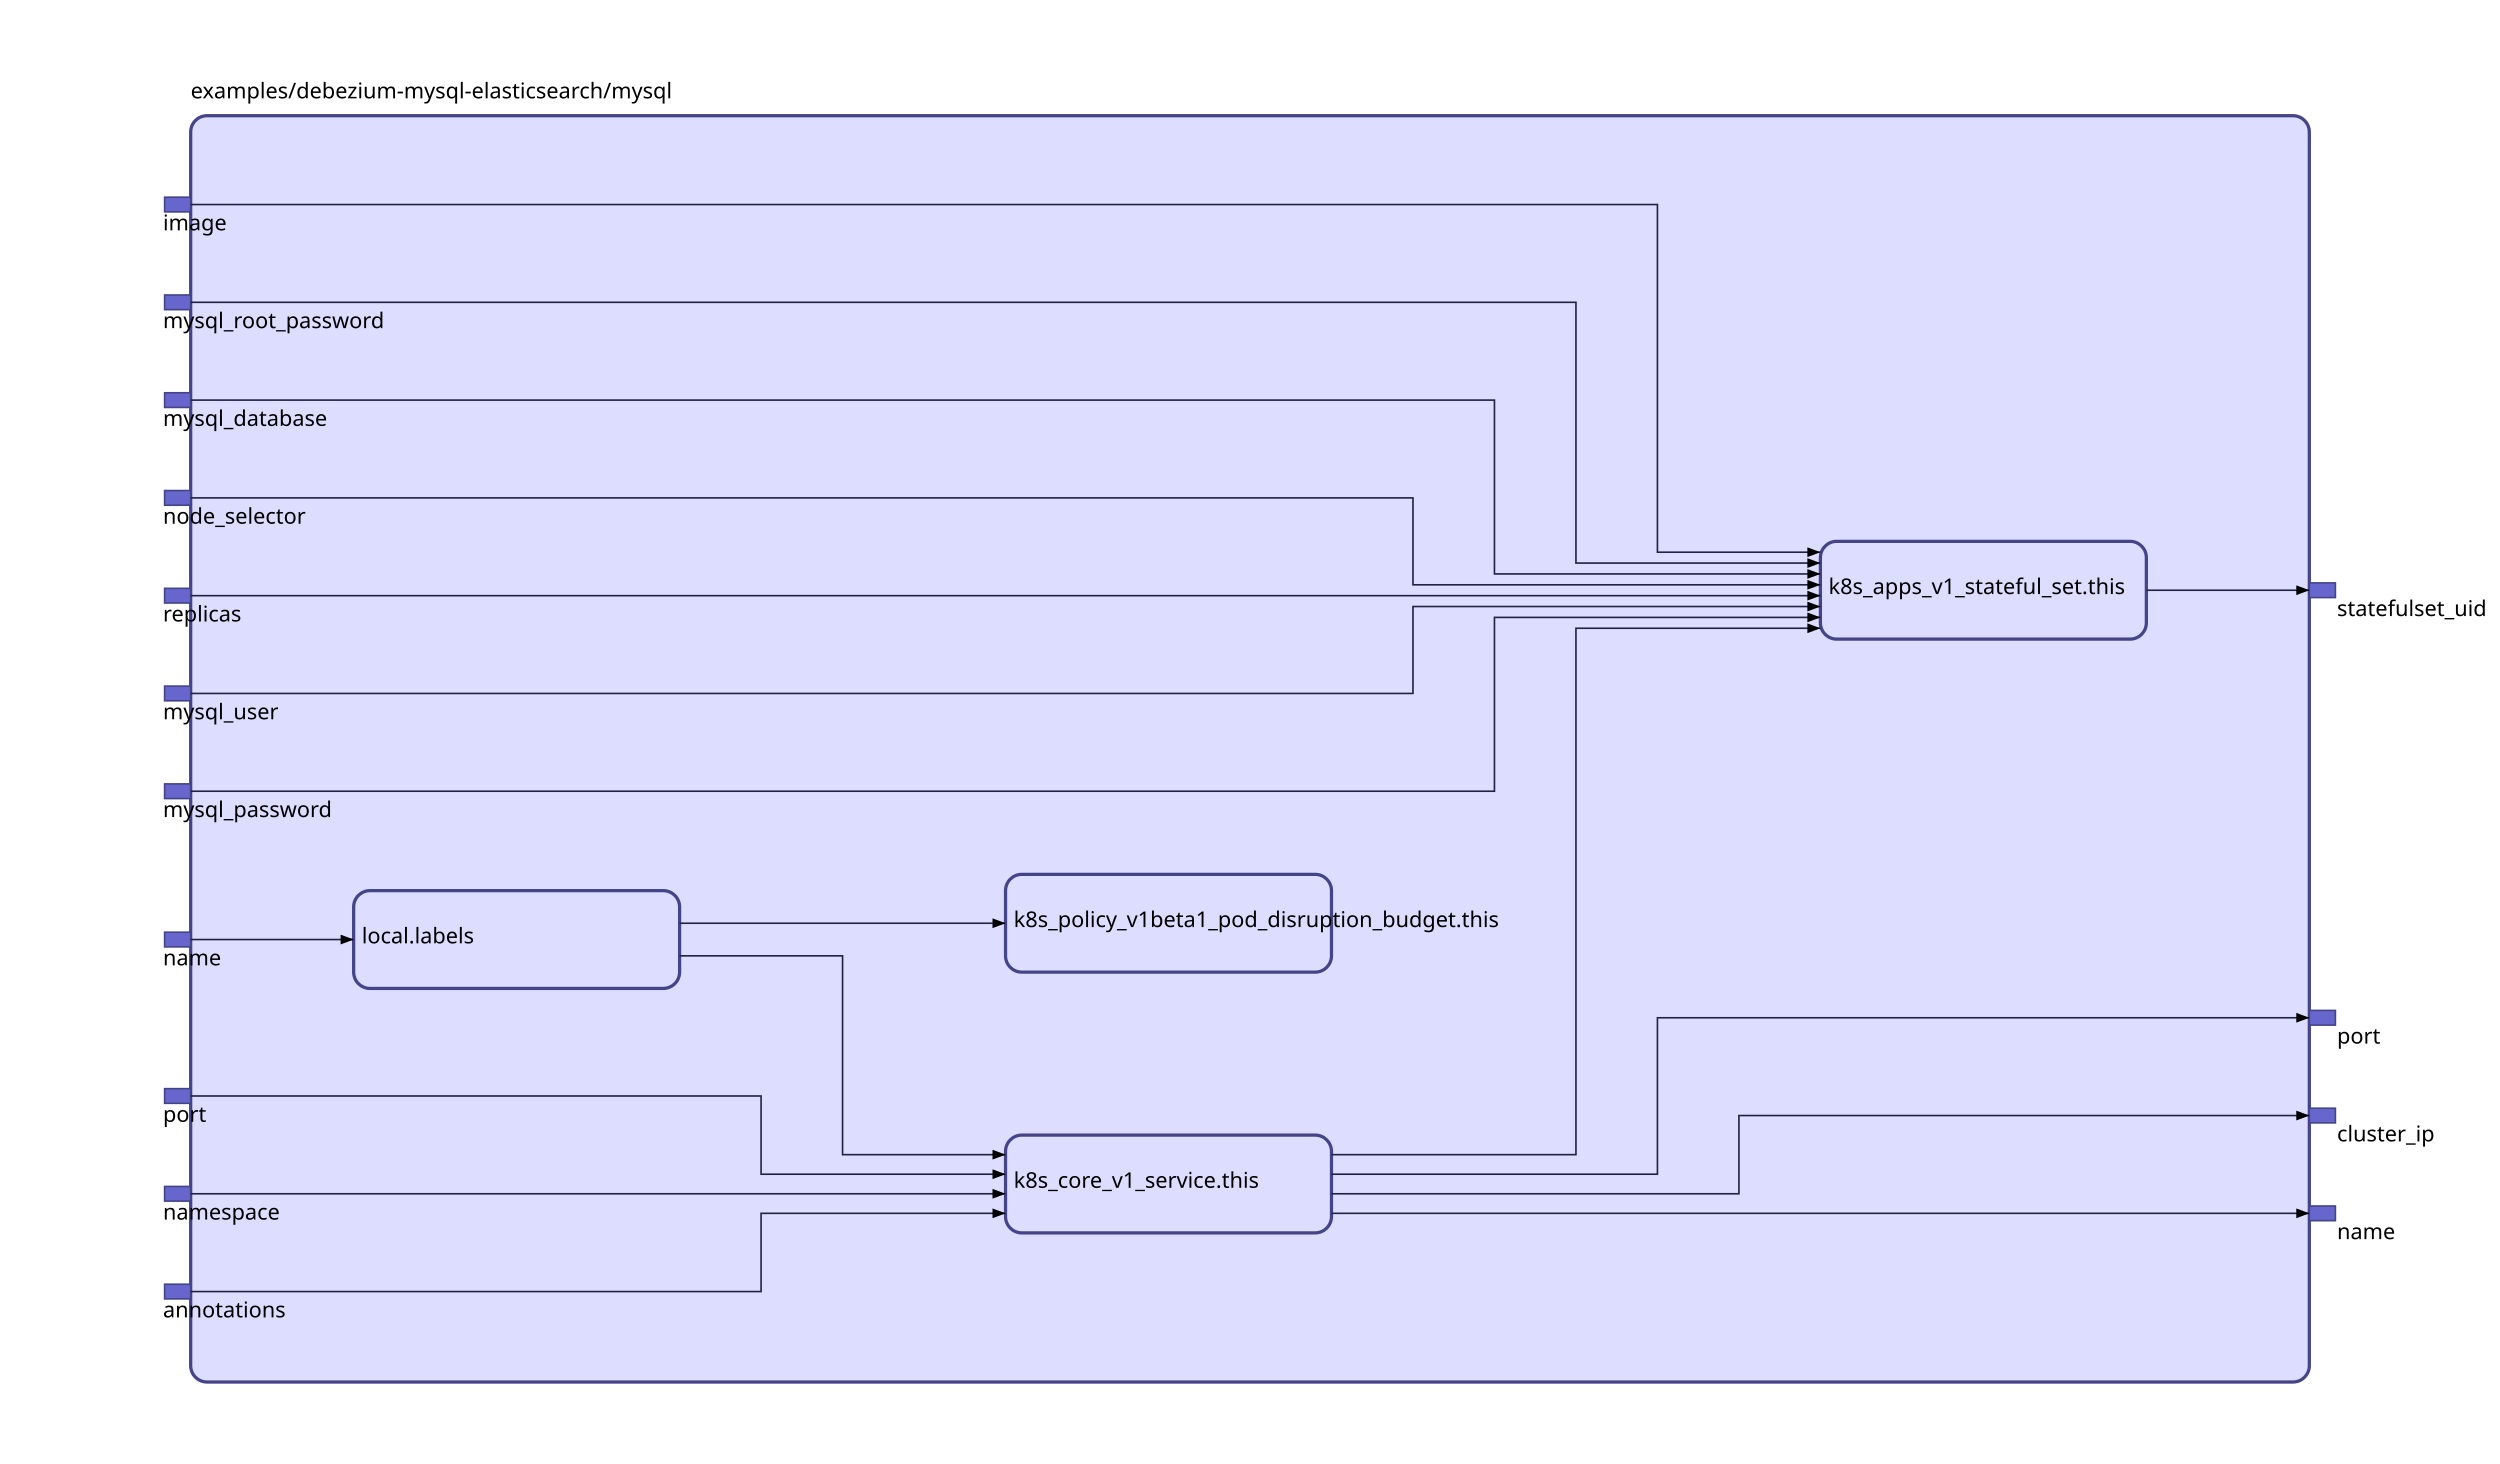
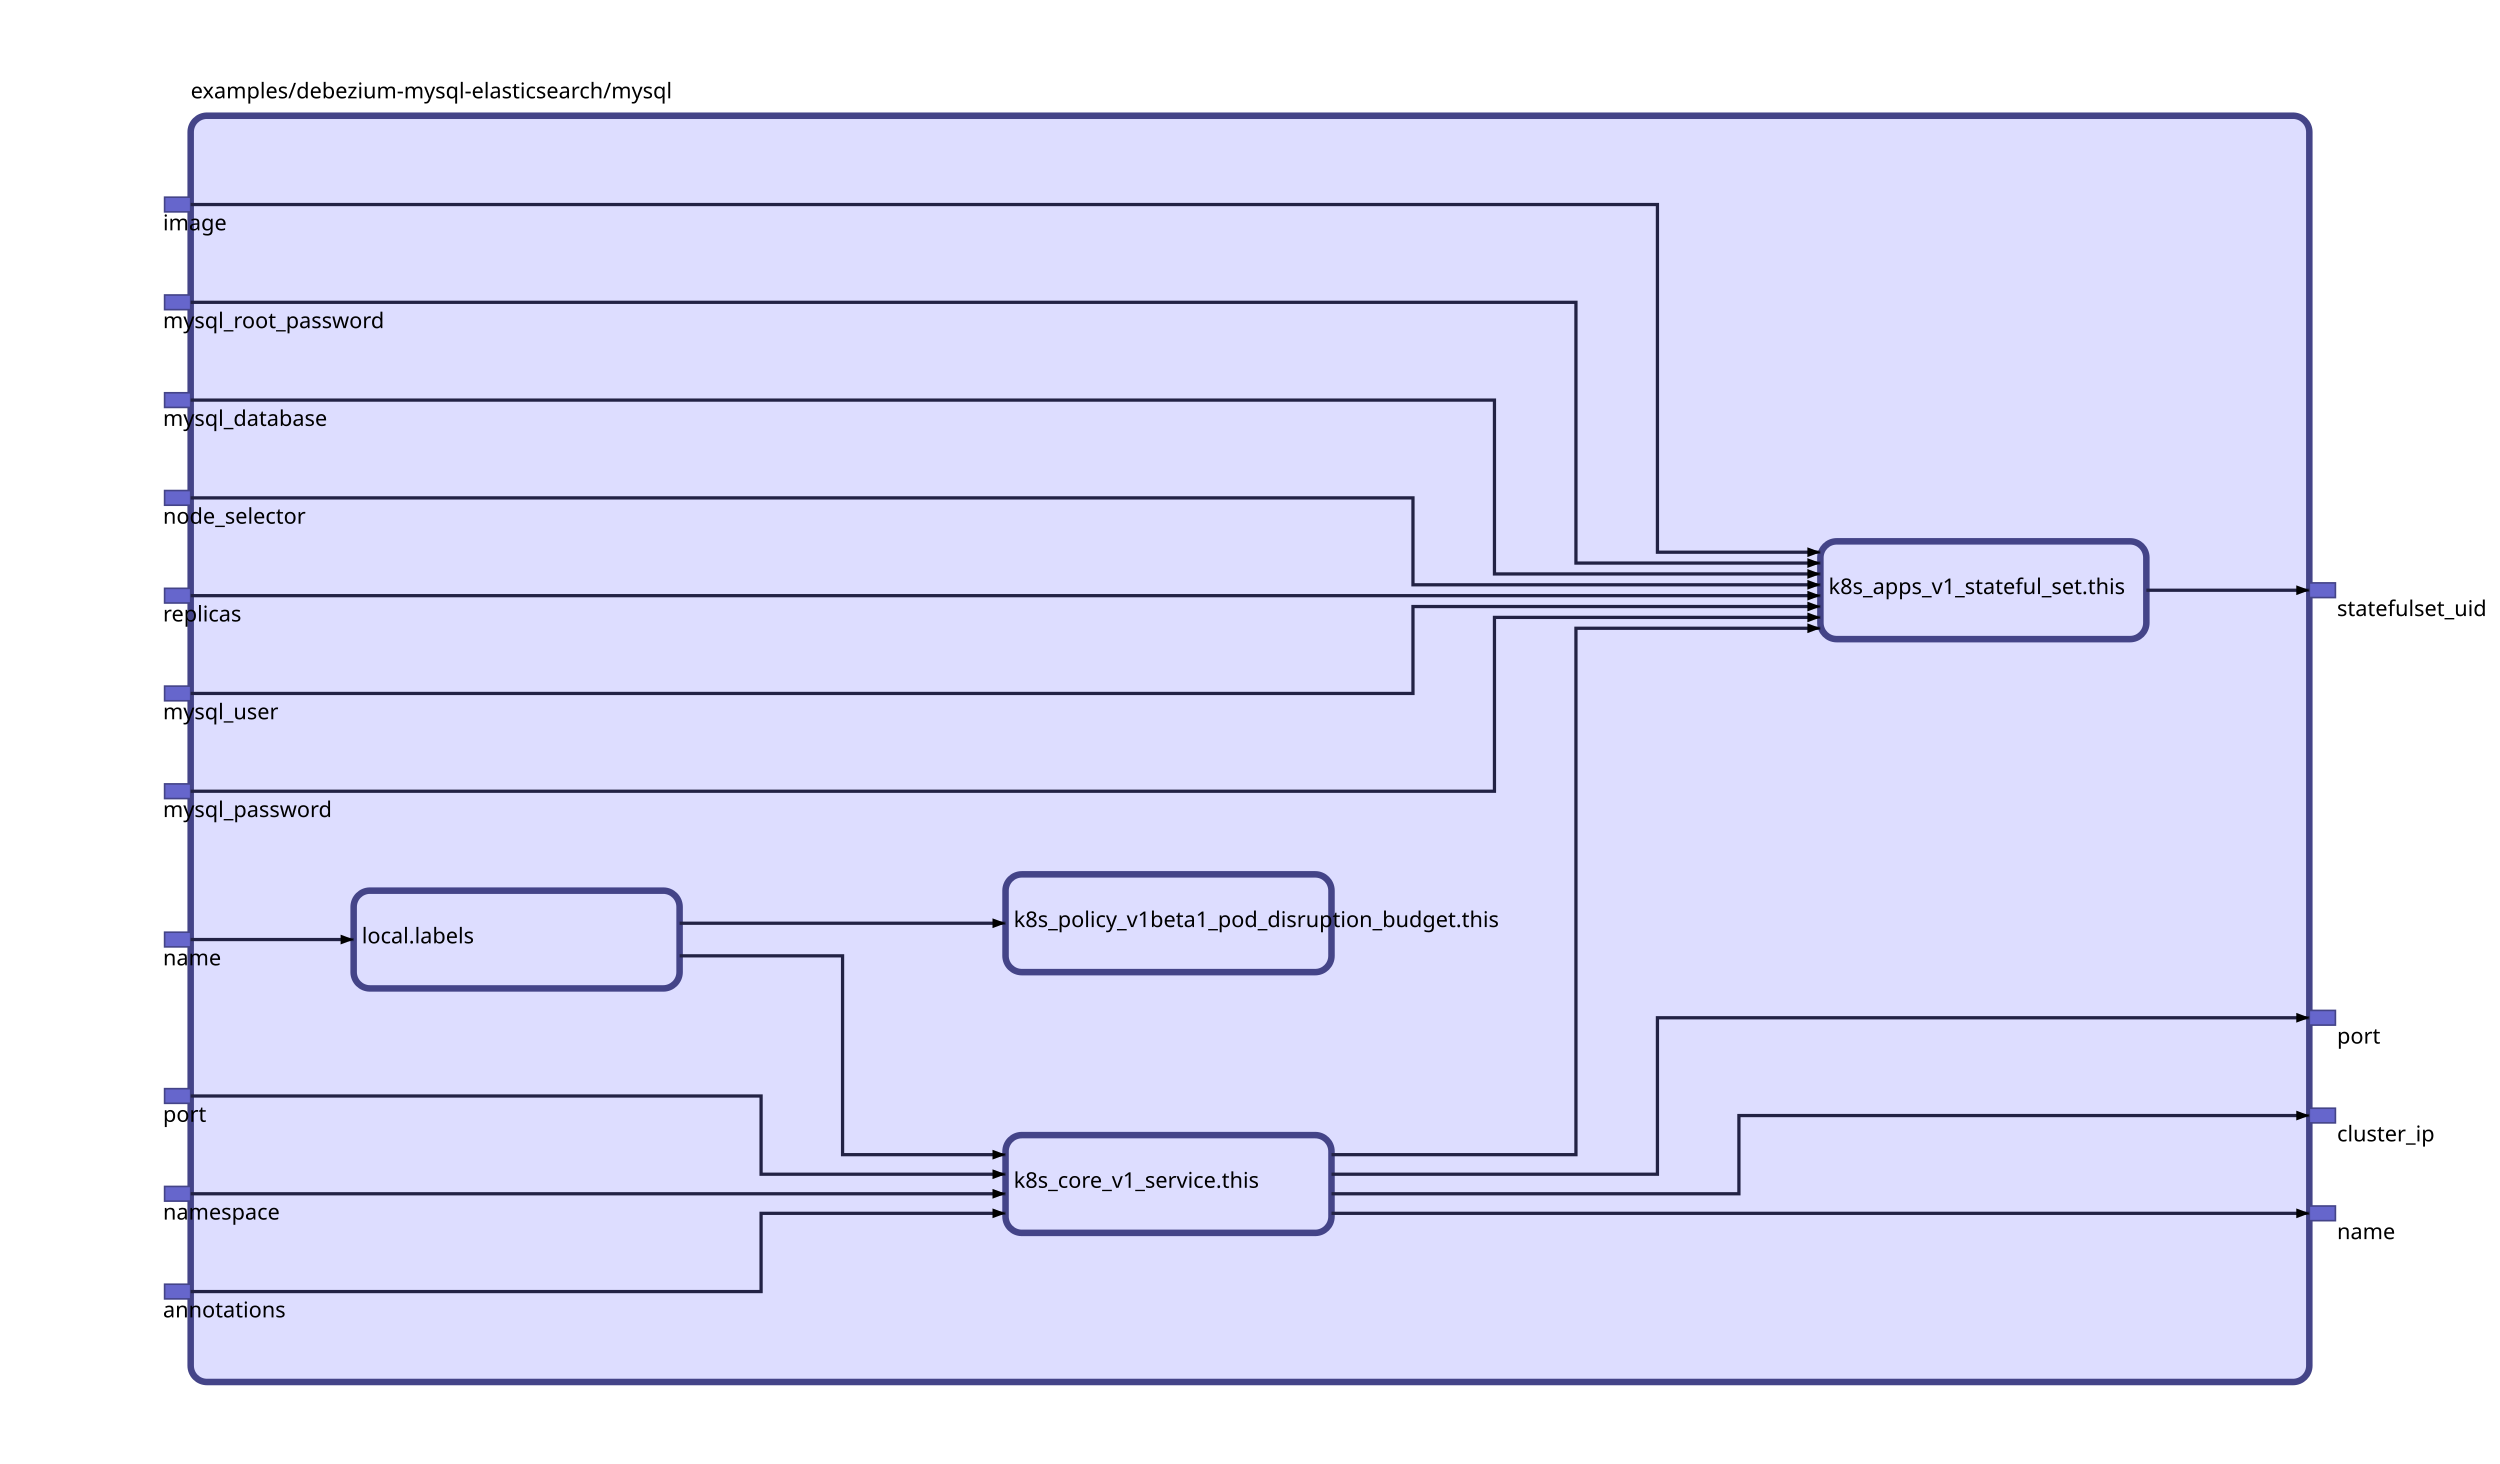
<svg xmlns="http://www.w3.org/2000/svg" id="sprotty_1" class="sprotty-graph sprotty" tabindex="1002" viewBox="0 0 1534 898">
  <style>.elknode {
    stroke: #448;
-     stroke-width: 2;
+     stroke-width: 4;
    fill: #ddf;
}

.elkport {
    stroke: #448;
    stroke-width: 1;
    fill: #66c;
}

.elkedge {
    fill: none;
    stroke: #224;
-     stroke-width: 1;
+     stroke-width: 2;
    pointer-events: stroke;
}

.elkedge:hover {
    stroke: #88f;
-     stroke-width: 10;
+     stroke-width: 8;
+     stroke-dasharray: 16px;
+     stroke-dashoffset: 32px;
+     animation: stroke 0.5s linear infinite;
+ }
+ 
+ @keyframes stroke {
+     to {
+         stroke-dashoffset: 0;
+     }
}

.elkedge.arrow {
    fill: #336;
}

.elklabel {
    stroke-width: 0;
    stroke: #000;
    fill: #000;
    font-family: sans-serif;
    font-size: 10pt;
    dominant-baseline: hanging;
}

.elklabel:hover {
    font-size: 24pt;
}

.elkjunction {
    stroke: none;
    fill: #224;
}

.selected &gt; rect {
    stroke-width: 3;
}

.mouseover {
    stroke: #88f;
}
/*
 * Copyright (C) 2017 TypeFox and others.
 *
 * Licensed under the Apache License, Version 2.0 (the "License"); you may not use this file except in compliance with the License.
 * You may obtain a copy of the License at http://www.apache.org/licenses/LICENSE-2.0
 */

.sprotty {
    padding: 0px;
    font-family: "Helvetica Neue", Helvetica, Arial, sans-serif;
}

.sprotty-hidden {
    display: block;
    position: absolute;
    width: 0px;
    height: 0px;
}

.sprotty-popup {
    font-family: "Helvetica Neue", Helvetica, Arial, sans-serif;
    position: absolute;
    background: white;
    border-radius: 5px;
    border: 1px solid;
    max-width: 400px;
    min-width: 100px;
}

.sprotty-popup &gt; div {
    margin: 10px;
}

.sprotty-popup-closed {
    display: none;
}
</style>
  <g transform="scale(1) translate(0,0)">
    <g id="sprotty_3" transform="translate(117, 71)" opacity="1">
      <rect class="elknode" x="0" y="0" rx="10" width="1300" height="777" />
      <g id="sprotty_5" transform="translate(1000, 261.1667)" opacity="1">
        <rect class="elknode" x="0" y="0" rx="10" width="200" height="60" />
        <text id="sprotty_6" class="elklabel" transform="translate(5, 22) translate(0, 0)" opacity="1">k8s_apps_v1_stateful_set.this</text>
      </g>
      <g id="sprotty_7" transform="translate(500, 625.5)" opacity="1">
        <rect class="elknode" x="0" y="0" rx="10" width="200" height="60" />
        <text id="sprotty_8" class="elklabel" transform="translate(5, 22) translate(0, 0)" opacity="1">k8s_core_v1_service.this</text>
      </g>
      <g id="sprotty_9" transform="translate(500, 465.5)" opacity="1">
        <rect class="elknode" x="0" y="0" rx="10" width="200" height="60" />
        <text id="sprotty_10" class="elklabel" transform="translate(5, 22) translate(0, 0)" opacity="1">k8s_policy_v1beta1_pod_disruption_budget.this</text>
      </g>
      <g id="sprotty_33" transform="translate(100, 475.5)" opacity="1">
        <rect class="elknode" x="0" y="0" rx="10" width="200" height="60" />
        <text id="sprotty_34" class="elklabel" transform="translate(5, 22) translate(0, 0)" opacity="1">local.labels</text>
      </g>
      <g id="sprotty_12" transform="translate(-16, 50)" opacity="1">
        <rect class="elkport" x="0" y="0" width="16" height="9" />
        <text id="sprotty_13" class="elklabel" transform="translate(-1, 10) translate(0, 0)" opacity="1">image</text>
      </g>
      <g id="sprotty_15" transform="translate(-16, 170)" opacity="1">
        <rect class="elkport" x="0" y="0" width="16" height="9" />
        <text id="sprotty_16" class="elklabel" transform="translate(-1, 10) translate(0, 0)" opacity="1">mysql_database</text>
      </g>
      <g id="sprotty_18" transform="translate(-16, 410)" opacity="1">
        <rect class="elkport" x="0" y="0" width="16" height="9" />
        <text id="sprotty_19" class="elklabel" transform="translate(-1, 10) translate(0, 0)" opacity="1">mysql_password</text>
      </g>
      <g id="sprotty_21" transform="translate(-16, 110)" opacity="1">
        <rect class="elkport" x="0" y="0" width="16" height="9" />
        <text id="sprotty_22" class="elklabel" transform="translate(-1, 10) translate(0, 0)" opacity="1">mysql_root_password</text>
      </g>
      <g id="sprotty_24" transform="translate(-16, 350)" opacity="1">
        <rect class="elkport" x="0" y="0" width="16" height="9" />
        <text id="sprotty_25" class="elklabel" transform="translate(-1, 10) translate(0, 0)" opacity="1">mysql_user</text>
      </g>
      <g id="sprotty_27" transform="translate(-16, 230)" opacity="1">
        <rect class="elkport" x="0" y="0" width="16" height="9" />
        <text id="sprotty_28" class="elklabel" transform="translate(-1, 10) translate(0, 0)" opacity="1">node_selector</text>
      </g>
      <g id="sprotty_30" transform="translate(-16, 290)" opacity="1">
        <rect class="elkport" x="0" y="0" width="16" height="9" />
        <text id="sprotty_31" class="elklabel" transform="translate(-1, 10) translate(0, 0)" opacity="1">replicas</text>
      </g>
      <g id="sprotty_36" transform="translate(-16, 717)" opacity="1">
        <rect class="elkport" x="0" y="0" width="16" height="9" />
        <text id="sprotty_37" class="elklabel" transform="translate(-1, 10) translate(0, 0)" opacity="1">annotations</text>
      </g>
      <g id="sprotty_39" transform="translate(-16, 657)" opacity="1">
        <rect class="elkport" x="0" y="0" width="16" height="9" />
        <text id="sprotty_40" class="elklabel" transform="translate(-1, 10) translate(0, 0)" opacity="1">namespace</text>
      </g>
      <g id="sprotty_42" transform="translate(-16, 597)" opacity="1">
        <rect class="elkport" x="0" y="0" width="16" height="9" />
        <text id="sprotty_43" class="elklabel" transform="translate(-1, 10) translate(0, 0)" opacity="1">port</text>
      </g>
      <g id="sprotty_46" transform="translate(-16, 501)" opacity="1">
        <rect class="elkport" x="0" y="0" width="16" height="9" />
        <text id="sprotty_47" class="elklabel" transform="translate(-1, 10) translate(0, 0)" opacity="1">name</text>
      </g>
      <g id="sprotty_49" transform="translate(1300, 609)" opacity="1">
        <rect class="elkport" x="0" y="0" width="16" height="9" />
        <text id="sprotty_50" class="elklabel" transform="translate(17, 10) translate(0, 0)" opacity="1">cluster_ip</text>
      </g>
      <g id="sprotty_52" transform="translate(1300, 669)" opacity="1">
        <rect class="elkport" x="0" y="0" width="16" height="9" />
        <text id="sprotty_53" class="elklabel" transform="translate(17, 10) translate(0, 0)" opacity="1">name</text>
      </g>
      <g id="sprotty_55" transform="translate(1300, 549)" opacity="1">
        <rect class="elkport" x="0" y="0" width="16" height="9" />
        <text id="sprotty_56" class="elklabel" transform="translate(17, 10) translate(0, 0)" opacity="1">port</text>
      </g>
      <g id="sprotty_58" transform="translate(1300, 286.6667)" opacity="1">
        <rect class="elkport" x="0" y="0" width="16" height="9" />
        <text id="sprotty_59" class="elklabel" transform="translate(17, 10) translate(0, 0)" opacity="1">statefulset_uid</text>
      </g>
      <text id="sprotty_4" class="elklabel" transform="translate(0, -21) translate(0, 0)" opacity="1">examples/debezium-mysql-elasticsearch/mysql</text>
      <g id="sprotty_11" class="sprotty-edge" opacity="1">
        <path class="elkedge" d="M 700,637.5 L 850,637.5 L 850,314.5 L 1000,314.5" />
        <path class="edge arrow" d="M 0,0 L 8,-3 L 8,3 Z" transform="rotate(180 1000 314.5) translate(1000 314.5)" />
      </g>
      <g id="sprotty_14" class="sprotty-edge" opacity="1">
        <path class="elkedge" d="M 0,54.5 L 900,54.5 L 900,267.833 L 1000,267.833" />
        <path class="edge arrow" d="M 0,0 L 8,-3 L 8,3 Z" transform="rotate(180 1000 267.8333) translate(1000 267.8333)" />
      </g>
      <g id="sprotty_17" class="sprotty-edge" opacity="1">
        <path class="elkedge" d="M 0,174.5 L 800,174.5 L 800,281.167 L 1000,281.167" />
        <path class="edge arrow" d="M 0,0 L 8,-3 L 8,3 Z" transform="rotate(180 1000 281.1667) translate(1000 281.1667)" />
      </g>
      <g id="sprotty_20" class="sprotty-edge" opacity="1">
        <path class="elkedge" d="M 0,414.5 L 800,414.5 L 800,307.833 L 1000,307.833" />
        <path class="edge arrow" d="M 0,0 L 8,-3 L 8,3 Z" transform="rotate(180 1000 307.8333) translate(1000 307.8333)" />
      </g>
      <g id="sprotty_23" class="sprotty-edge" opacity="1">
        <path class="elkedge" d="M 0,114.5 L 850,114.5 L 850,274.5 L 1000,274.5" />
        <path class="edge arrow" d="M 0,0 L 8,-3 L 8,3 Z" transform="rotate(180 1000 274.5) translate(1000 274.5)" />
      </g>
      <g id="sprotty_26" class="sprotty-edge" opacity="1">
        <path class="elkedge" d="M 0,354.5 L 750,354.5 L 750,301.167 L 1000,301.167" />
        <path class="edge arrow" d="M 0,0 L 8,-3 L 8,3 Z" transform="rotate(180 1000 301.1667) translate(1000 301.1667)" />
      </g>
      <g id="sprotty_29" class="sprotty-edge" opacity="1">
        <path class="elkedge" d="M 0,234.5 L 750,234.5 L 750,287.833 L 1000,287.833" />
        <path class="edge arrow" d="M 0,0 L 8,-3 L 8,3 Z" transform="rotate(180 1000 287.8333) translate(1000 287.8333)" />
      </g>
      <g id="sprotty_32" class="sprotty-edge" opacity="1">
        <path class="elkedge" d="M 0,294.5 L 1000,294.5" />
        <path class="edge arrow" d="M 0,0 L 8,-3 L 8,3 Z" transform="rotate(180 1000 294.5) translate(1000 294.5)" />
      </g>
      <g id="sprotty_35" class="sprotty-edge" opacity="1">
        <path class="elkedge" d="M 300,515.5 L 400,515.5 L 400,637.5 L 500,637.5" />
        <path class="edge arrow" d="M 0,0 L 8,-3 L 8,3 Z" transform="rotate(180 500 637.5) translate(500 637.5)" />
      </g>
      <g id="sprotty_38" class="sprotty-edge" opacity="1">
        <path class="elkedge" d="M 0,721.5 L 350,721.5 L 350,673.5 L 500,673.5" />
        <path class="edge arrow" d="M 0,0 L 8,-3 L 8,3 Z" transform="rotate(180 500 673.5) translate(500 673.5)" />
      </g>
      <g id="sprotty_41" class="sprotty-edge" opacity="1">
        <path class="elkedge" d="M 0,661.5 L 500,661.5" />
        <path class="edge arrow" d="M 0,0 L 8,-3 L 8,3 Z" transform="rotate(180 500 661.5) translate(500 661.5)" />
      </g>
      <g id="sprotty_44" class="sprotty-edge" opacity="1">
        <path class="elkedge" d="M 0,601.5 L 350,601.5 L 350,649.5 L 500,649.5" />
        <path class="edge arrow" d="M 0,0 L 8,-3 L 8,3 Z" transform="rotate(180 500 649.5) translate(500 649.5)" />
      </g>
      <g id="sprotty_45" class="sprotty-edge" opacity="1">
        <path class="elkedge" d="M 300,495.5 L 500,495.5" />
        <path class="edge arrow" d="M 0,0 L 8,-3 L 8,3 Z" transform="rotate(180 500 495.5) translate(500 495.5)" />
      </g>
      <g id="sprotty_48" class="sprotty-edge" opacity="1">
        <path class="elkedge" d="M 0,505.5 L 100,505.5" />
        <path class="edge arrow" d="M 0,0 L 8,-3 L 8,3 Z" transform="rotate(180 100 505.5) translate(100 505.5)" />
      </g>
      <g id="sprotty_51" class="sprotty-edge" opacity="1">
        <path class="elkedge" d="M 700,661.5 L 950,661.5 L 950,613.5 L 1300,613.5" />
        <path class="edge arrow" d="M 0,0 L 8,-3 L 8,3 Z" transform="rotate(180 1300 613.5) translate(1300 613.5)" />
      </g>
      <g id="sprotty_54" class="sprotty-edge" opacity="1">
        <path class="elkedge" d="M 700,673.5 L 1300,673.5" />
        <path class="edge arrow" d="M 0,0 L 8,-3 L 8,3 Z" transform="rotate(180 1300 673.5) translate(1300 673.5)" />
      </g>
      <g id="sprotty_57" class="sprotty-edge" opacity="1">
        <path class="elkedge" d="M 700,649.5 L 900,649.5 L 900,553.5 L 1300,553.5" />
        <path class="edge arrow" d="M 0,0 L 8,-3 L 8,3 Z" transform="rotate(180 1300 553.5) translate(1300 553.5)" />
      </g>
      <g id="sprotty_60" class="sprotty-edge" opacity="1">
        <path class="elkedge" d="M 1200,291.167 L 1300,291.167" />
        <path class="edge arrow" d="M 0,0 L 8,-3 L 8,3 Z" transform="rotate(180 1300 291.1667) translate(1300 291.1667)" />
      </g>
    </g>
  </g>
</svg>
